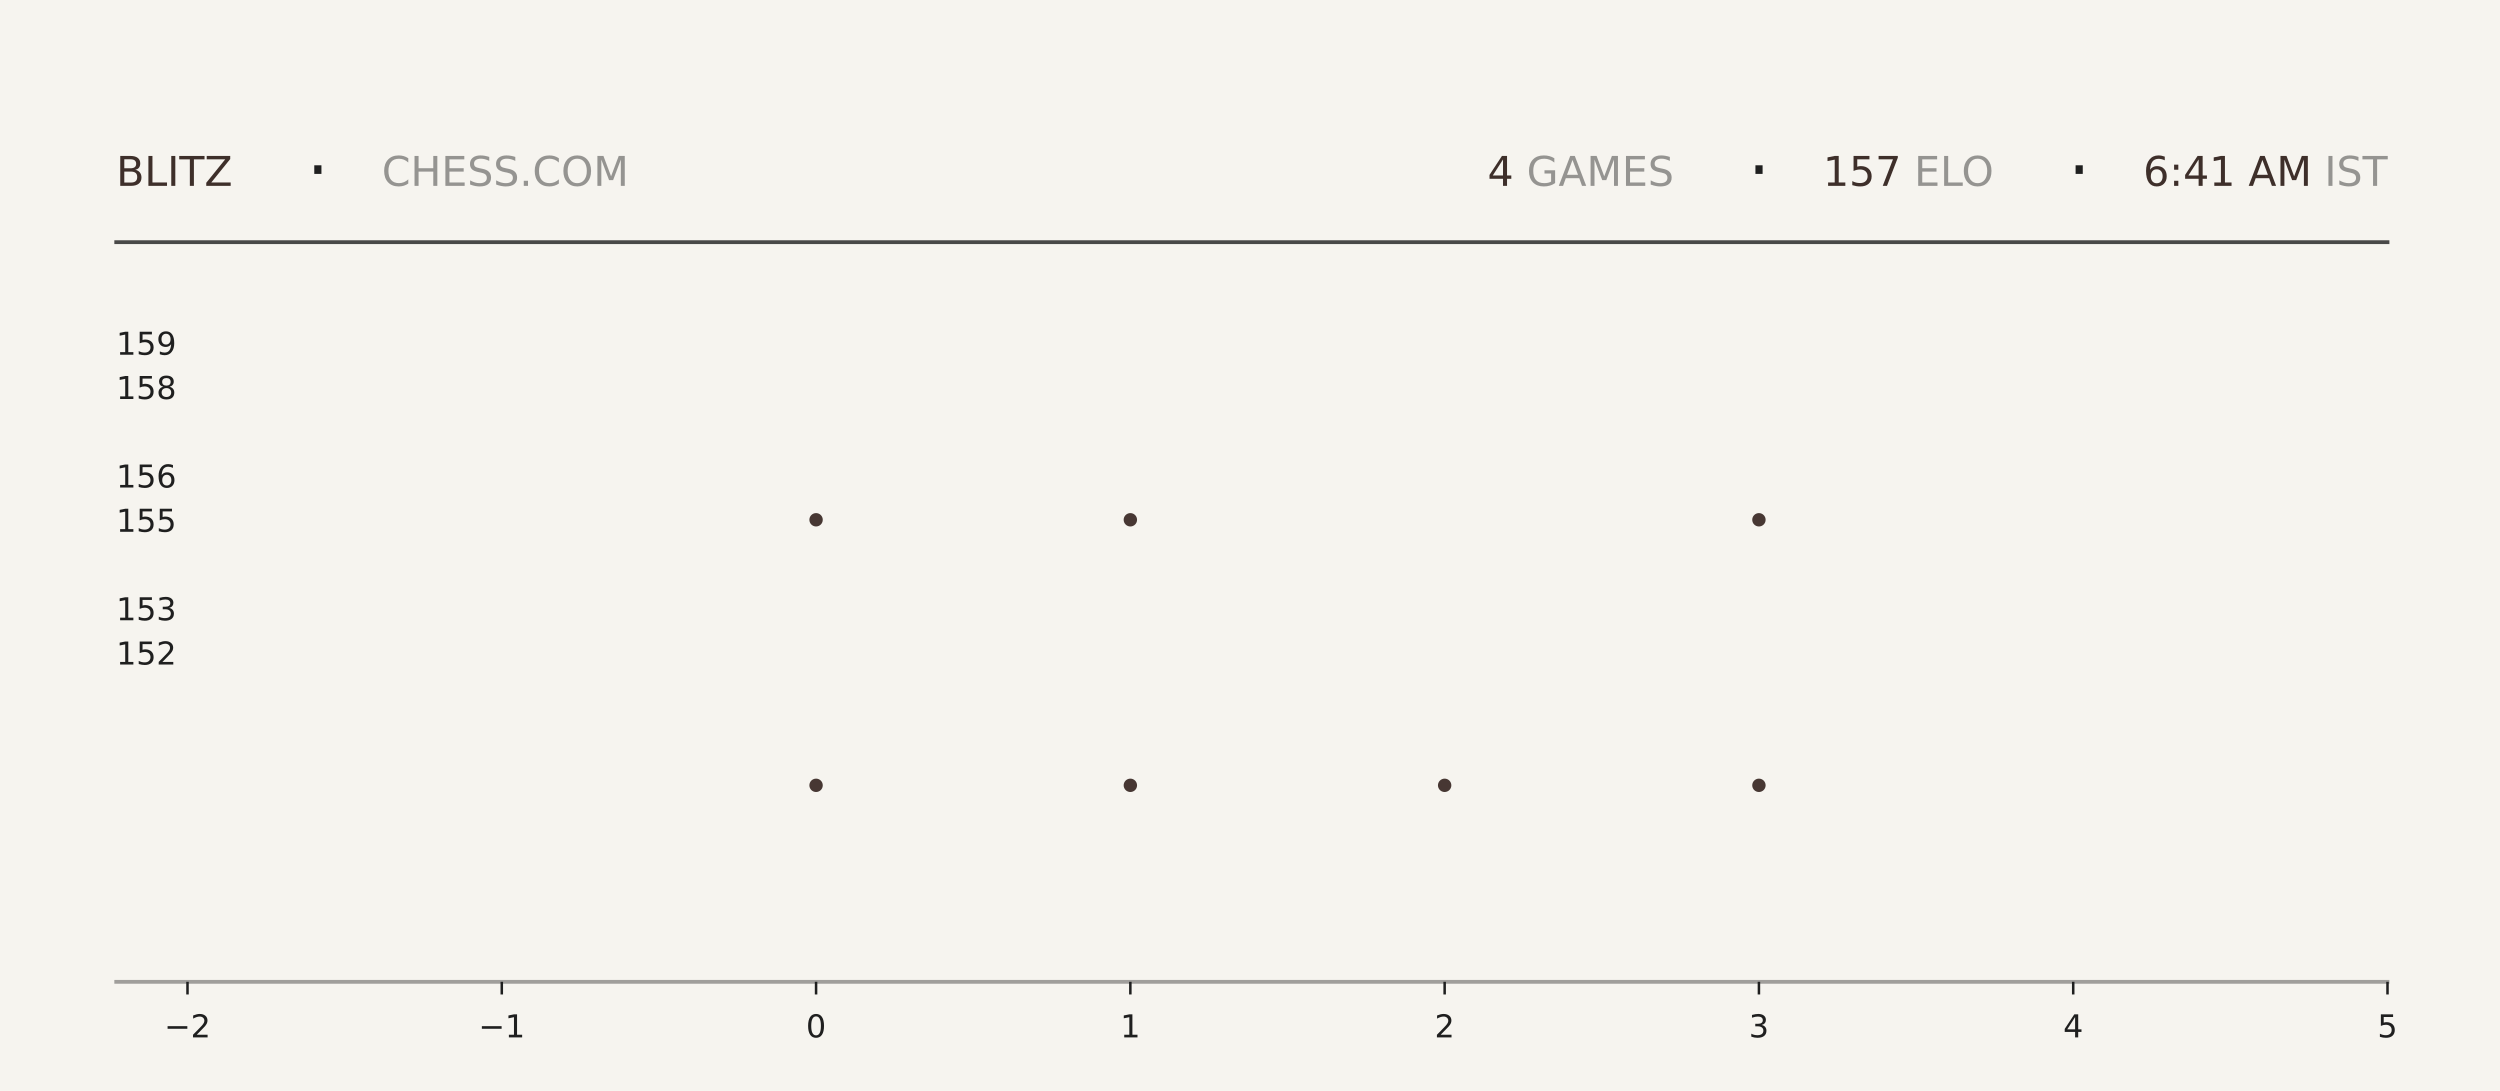
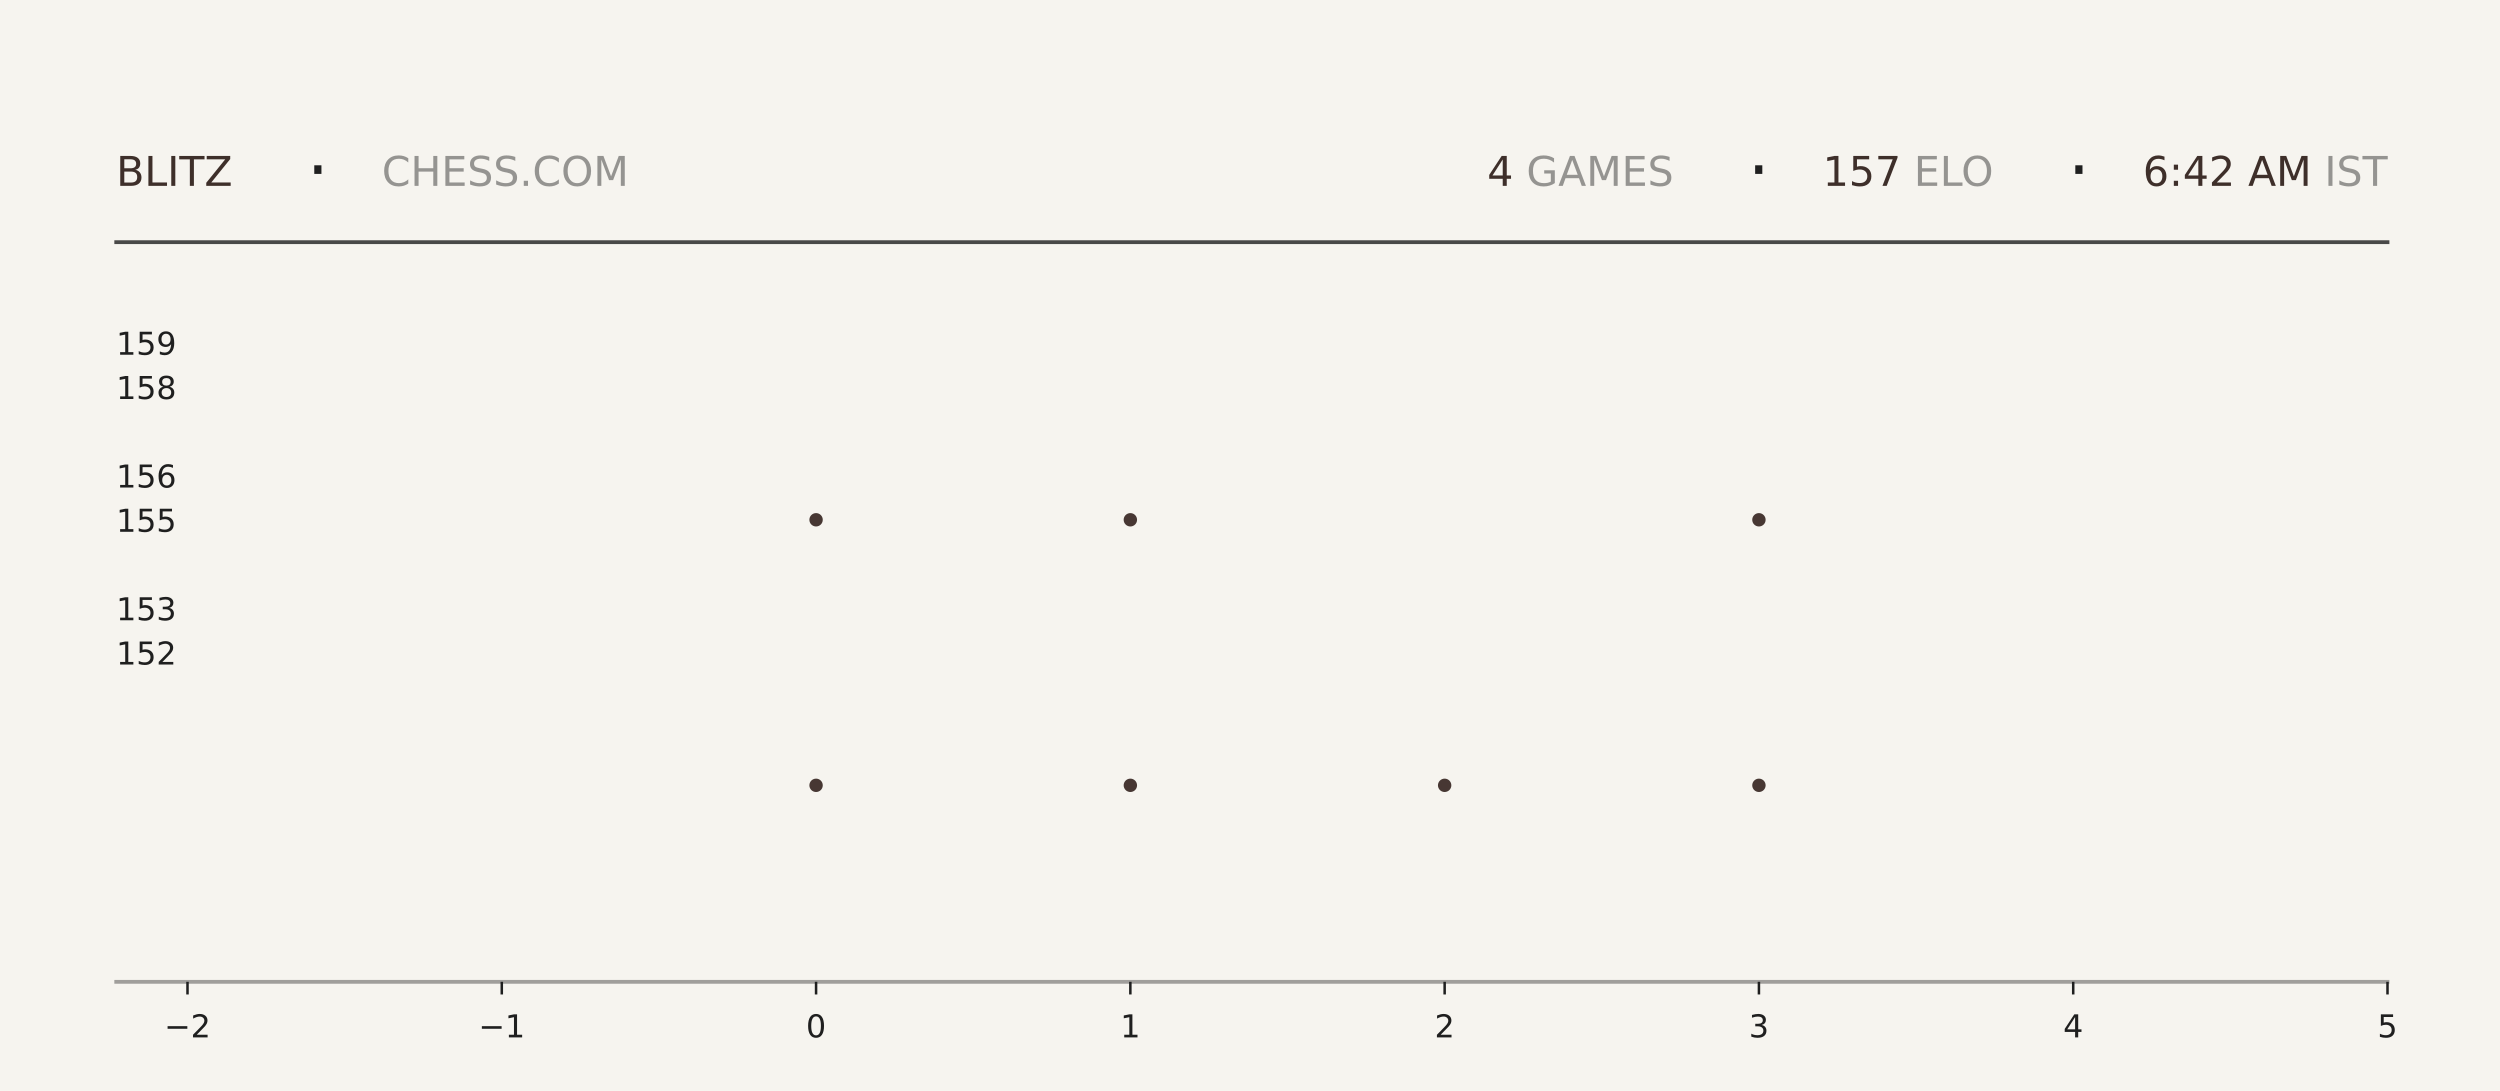
<svg xmlns="http://www.w3.org/2000/svg" xmlns:xlink="http://www.w3.org/1999/xlink" width="792pt" height="345.6pt" viewBox="0 0 792 345.6" version="1.1">
  <defs>
    <style type="text/css">*{stroke-linejoin: round; stroke-linecap: butt}</style>
  </defs>
  <g id="figure_1">
    <g id="patch_1">
      <path d="M 0 345.6  L 792 345.6  L 792 0  L 0 0  z " style="fill: #f6f4ef" />
    </g>
    <g id="axes_1">
      <g id="patch_2">
        <path d="M 59.4 311.04  L 756.36 311.04  L 756.36 103.68  L 59.4 103.68  z " style="fill: #f6f4ef" />
      </g>
      <g id="PathCollection_1">
        <defs>
-           <path id="ma8f3cf71ec" d="M 0 2.121  C 0.563 2.121 1.102 1.898 1.5 1.5  C 1.898 1.102 2.121 0.563 2.121 0  C 2.121 -0.563 1.898 -1.102 1.5 -1.5  C 1.102 -1.898 0.563 -2.121 0 -2.121  C -0.563 -2.121 -1.102 -1.898 -1.5 -1.5  C -1.898 -1.102 -2.121 -0.563 -2.121 0  C -2.121 0.563 -1.898 1.102 -1.5 1.5  C -1.102 1.898 -0.563 2.121 0 2.121  z " />
-         </defs>
-         <g clip-path="url(#pbdb98b096e)">
-           <use xlink:href="#ma8f3cf71ec" x="258.531" y="248.79" style="fill: #3e2f2a; fill-opacity: 0.95" />
-           <use xlink:href="#ma8f3cf71ec" x="258.531" y="164.668" style="fill: #3e2f2a; fill-opacity: 0.95" />
+           <path id="m84ec218c42" d="M 0 2.121  C 0.563 2.121 1.102 1.898 1.5 1.5  C 1.898 1.102 2.121 0.563 2.121 0  C 2.121 -0.563 1.898 -1.102 1.5 -1.5  C 1.102 -1.898 0.563 -2.121 0 -2.121  C -0.563 -2.121 -1.102 -1.898 -1.5 -1.5  C -1.898 -1.102 -2.121 -0.563 -2.121 0  C -2.121 0.563 -1.898 1.102 -1.5 1.5  C -1.102 1.898 -0.563 2.121 0 2.121  z " />
+         </defs>
+         <g clip-path="url(#p50ae152bfb)">
+           <use xlink:href="#m84ec218c42" x="258.531" y="248.79" style="fill: #3e2f2a; fill-opacity: 0.95" />
+           <use xlink:href="#m84ec218c42" x="258.531" y="164.668" style="fill: #3e2f2a; fill-opacity: 0.95" />
        </g>
      </g>
      <g id="PathCollection_2">
-         <g clip-path="url(#pbdb98b096e)">
-           <use xlink:href="#ma8f3cf71ec" x="358.097" y="248.79" style="fill: #3e2f2a; fill-opacity: 0.95" />
-           <use xlink:href="#ma8f3cf71ec" x="358.097" y="164.668" style="fill: #3e2f2a; fill-opacity: 0.95" />
-           <use xlink:href="#ma8f3cf71ec" x="358.097" y="80.547" style="fill: #3e2f2a; fill-opacity: 0.95" />
+         <g clip-path="url(#p50ae152bfb)">
+           <use xlink:href="#m84ec218c42" x="358.097" y="248.79" style="fill: #3e2f2a; fill-opacity: 0.95" />
+           <use xlink:href="#m84ec218c42" x="358.097" y="164.668" style="fill: #3e2f2a; fill-opacity: 0.95" />
+           <use xlink:href="#m84ec218c42" x="358.097" y="80.547" style="fill: #3e2f2a; fill-opacity: 0.95" />
        </g>
      </g>
      <g id="PathCollection_3">
-         <g clip-path="url(#pbdb98b096e)">
-           <use xlink:href="#ma8f3cf71ec" x="457.663" y="248.79" style="fill: #3e2f2a; fill-opacity: 0.95" />
+         <g clip-path="url(#p50ae152bfb)">
+           <use xlink:href="#m84ec218c42" x="457.663" y="248.79" style="fill: #3e2f2a; fill-opacity: 0.95" />
        </g>
      </g>
      <g id="PathCollection_4">
-         <g clip-path="url(#pbdb98b096e)">
-           <use xlink:href="#ma8f3cf71ec" x="557.229" y="248.79" style="fill: #3e2f2a; fill-opacity: 0.95" />
-           <use xlink:href="#ma8f3cf71ec" x="557.229" y="164.668" style="fill: #3e2f2a; fill-opacity: 0.95" />
-           <use xlink:href="#ma8f3cf71ec" x="557.229" y="80.547" style="fill: #3e2f2a; fill-opacity: 0.95" />
+         <g clip-path="url(#p50ae152bfb)">
+           <use xlink:href="#m84ec218c42" x="557.229" y="248.79" style="fill: #3e2f2a; fill-opacity: 0.95" />
+           <use xlink:href="#m84ec218c42" x="557.229" y="164.668" style="fill: #3e2f2a; fill-opacity: 0.95" />
+           <use xlink:href="#m84ec218c42" x="557.229" y="80.547" style="fill: #3e2f2a; fill-opacity: 0.95" />
        </g>
      </g>
      <g id="matplotlib.axis_1">
        <g id="xtick_1">
          <g id="line2d_1">
            <defs>
-               <path id="m5323596ceb" d="M 0 0  L 0 4  " style="stroke: #1f1f1f; stroke-width: 0.8" />
+               <path id="m537d429a22" d="M 0 0  L 0 4  " style="stroke: #1f1f1f; stroke-width: 0.8" />
            </defs>
            <g>
-               <use xlink:href="#m5323596ceb" x="59.4" y="311.04" style="fill: #1f1f1f; stroke: #1f1f1f; stroke-width: 0.8" />
+               <use xlink:href="#m537d429a22" x="59.4" y="311.04" style="fill: #1f1f1f; stroke: #1f1f1f; stroke-width: 0.8" />
            </g>
          </g>
          <g id="text_1">
            <g style="fill: #1f1f1f" transform="translate(52.02891 328.6384) scale(0.1 -0.1)">
              <defs>
                <path id="DejaVuSans-2212" d="M 678 2272  L 4684 2272  L 4684 1741  L 678 1741  L 678 2272  z " transform="scale(0.015625)" />
                <path id="DejaVuSans-32" d="M 1228 531  L 3431 531  L 3431 0  L 469 0  L 469 531  Q 828 903 1448 1529  Q 2069 2156 2228 2338  Q 2531 2678 2651 2914  Q 2772 3150 2772 3378  Q 2772 3750 2511 3984  Q 2250 4219 1831 4219  Q 1534 4219 1204 4116  Q 875 4013 500 3803  L 500 4441  Q 881 4594 1212 4672  Q 1544 4750 1819 4750  Q 2544 4750 2975 4387  Q 3406 4025 3406 3419  Q 3406 3131 3298 2873  Q 3191 2616 2906 2266  Q 2828 2175 2409 1742  Q 1991 1309 1228 531  z " transform="scale(0.015625)" />
              </defs>
              <use xlink:href="#DejaVuSans-2212" />
              <use xlink:href="#DejaVuSans-32" transform="translate(83.78906 0)" />
            </g>
          </g>
        </g>
        <g id="xtick_2">
          <g id="line2d_2">
            <g>
-               <use xlink:href="#m5323596ceb" x="158.966" y="311.04" style="fill: #1f1f1f; stroke: #1f1f1f; stroke-width: 0.8" />
+               <use xlink:href="#m537d429a22" x="158.966" y="311.04" style="fill: #1f1f1f; stroke: #1f1f1f; stroke-width: 0.8" />
            </g>
          </g>
          <g id="text_2">
            <g style="fill: #1f1f1f" transform="translate(151.5946 328.6384) scale(0.1 -0.1)">
              <defs>
                <path id="DejaVuSans-31" d="M 794 531  L 1825 531  L 1825 4091  L 703 3866  L 703 4441  L 1819 4666  L 2450 4666  L 2450 531  L 3481 531  L 3481 0  L 794 0  L 794 531  z " transform="scale(0.015625)" />
              </defs>
              <use xlink:href="#DejaVuSans-2212" />
              <use xlink:href="#DejaVuSans-31" transform="translate(83.78906 0)" />
            </g>
          </g>
        </g>
        <g id="xtick_3">
          <g id="line2d_3">
            <g>
-               <use xlink:href="#m5323596ceb" x="258.531" y="311.04" style="fill: #1f1f1f; stroke: #1f1f1f; stroke-width: 0.8" />
+               <use xlink:href="#m537d429a22" x="258.531" y="311.04" style="fill: #1f1f1f; stroke: #1f1f1f; stroke-width: 0.8" />
            </g>
          </g>
          <g id="text_3">
            <g style="fill: #1f1f1f" transform="translate(255.3502 328.6384) scale(0.1 -0.1)">
              <defs>
                <path id="DejaVuSans-30" d="M 2034 4250  Q 1547 4250 1301 3770  Q 1056 3291 1056 2328  Q 1056 1369 1301 889  Q 1547 409 2034 409  Q 2525 409 2770 889  Q 3016 1369 3016 2328  Q 3016 3291 2770 3770  Q 2525 4250 2034 4250  z M 2034 4750  Q 2819 4750 3233 4129  Q 3647 3509 3647 2328  Q 3647 1150 3233 529  Q 2819 -91 2034 -91  Q 1250 -91 836 529  Q 422 1150 422 2328  Q 422 3509 836 4129  Q 1250 4750 2034 4750  z " transform="scale(0.015625)" />
              </defs>
              <use xlink:href="#DejaVuSans-30" />
            </g>
          </g>
        </g>
        <g id="xtick_4">
          <g id="line2d_4">
            <g>
-               <use xlink:href="#m5323596ceb" x="358.097" y="311.04" style="fill: #1f1f1f; stroke: #1f1f1f; stroke-width: 0.8" />
+               <use xlink:href="#m537d429a22" x="358.097" y="311.04" style="fill: #1f1f1f; stroke: #1f1f1f; stroke-width: 0.8" />
            </g>
          </g>
          <g id="text_4">
            <g style="fill: #1f1f1f" transform="translate(354.9159 328.6384) scale(0.1 -0.1)">
              <use xlink:href="#DejaVuSans-31" />
            </g>
          </g>
        </g>
        <g id="xtick_5">
          <g id="line2d_5">
            <g>
-               <use xlink:href="#m5323596ceb" x="457.663" y="311.04" style="fill: #1f1f1f; stroke: #1f1f1f; stroke-width: 0.8" />
+               <use xlink:href="#m537d429a22" x="457.663" y="311.04" style="fill: #1f1f1f; stroke: #1f1f1f; stroke-width: 0.8" />
            </g>
          </g>
          <g id="text_5">
            <g style="fill: #1f1f1f" transform="translate(454.4816 328.6384) scale(0.1 -0.1)">
              <use xlink:href="#DejaVuSans-32" />
            </g>
          </g>
        </g>
        <g id="xtick_6">
          <g id="line2d_6">
            <g>
-               <use xlink:href="#m5323596ceb" x="557.229" y="311.04" style="fill: #1f1f1f; stroke: #1f1f1f; stroke-width: 0.8" />
+               <use xlink:href="#m537d429a22" x="557.229" y="311.04" style="fill: #1f1f1f; stroke: #1f1f1f; stroke-width: 0.8" />
            </g>
          </g>
          <g id="text_6">
            <g style="fill: #1f1f1f" transform="translate(554.0473 328.6384) scale(0.1 -0.1)">
              <defs>
                <path id="DejaVuSans-33" d="M 2597 2516  Q 3050 2419 3304 2112  Q 3559 1806 3559 1356  Q 3559 666 3084 287  Q 2609 -91 1734 -91  Q 1441 -91 1130 -33  Q 819 25 488 141  L 488 750  Q 750 597 1062 519  Q 1375 441 1716 441  Q 2309 441 2620 675  Q 2931 909 2931 1356  Q 2931 1769 2642 2001  Q 2353 2234 1838 2234  L 1294 2234  L 1294 2753  L 1863 2753  Q 2328 2753 2575 2939  Q 2822 3125 2822 3475  Q 2822 3834 2567 4026  Q 2313 4219 1838 4219  Q 1578 4219 1281 4162  Q 984 4106 628 3988  L 628 4550  Q 988 4650 1302 4700  Q 1616 4750 1894 4750  Q 2613 4750 3031 4423  Q 3450 4097 3450 3541  Q 3450 3153 3228 2886  Q 3006 2619 2597 2516  z " transform="scale(0.015625)" />
              </defs>
              <use xlink:href="#DejaVuSans-33" />
            </g>
          </g>
        </g>
        <g id="xtick_7">
          <g id="line2d_7">
            <g>
-               <use xlink:href="#m5323596ceb" x="656.794" y="311.04" style="fill: #1f1f1f; stroke: #1f1f1f; stroke-width: 0.8" />
+               <use xlink:href="#m537d429a22" x="656.794" y="311.04" style="fill: #1f1f1f; stroke: #1f1f1f; stroke-width: 0.8" />
            </g>
          </g>
          <g id="text_7">
            <g style="fill: #1f1f1f" transform="translate(653.613 328.6384) scale(0.1 -0.1)">
              <defs>
                <path id="DejaVuSans-34" d="M 2419 4116  L 825 1625  L 2419 1625  L 2419 4116  z M 2253 4666  L 3047 4666  L 3047 1625  L 3713 1625  L 3713 1100  L 3047 1100  L 3047 0  L 2419 0  L 2419 1100  L 313 1100  L 313 1709  L 2253 4666  z " transform="scale(0.015625)" />
              </defs>
              <use xlink:href="#DejaVuSans-34" />
            </g>
          </g>
        </g>
        <g id="xtick_8">
          <g id="line2d_8">
            <g>
-               <use xlink:href="#m5323596ceb" x="756.36" y="311.04" style="fill: #1f1f1f; stroke: #1f1f1f; stroke-width: 0.8" />
+               <use xlink:href="#m537d429a22" x="756.36" y="311.04" style="fill: #1f1f1f; stroke: #1f1f1f; stroke-width: 0.8" />
            </g>
          </g>
          <g id="text_8">
            <g style="fill: #1f1f1f" transform="translate(753.1788 328.6384) scale(0.1 -0.1)">
              <defs>
                <path id="DejaVuSans-35" d="M 691 4666  L 3169 4666  L 3169 4134  L 1269 4134  L 1269 2991  Q 1406 3038 1543 3061  Q 1681 3084 1819 3084  Q 2600 3084 3056 2656  Q 3513 2228 3513 1497  Q 3513 744 3044 326  Q 2575 -91 1722 -91  Q 1428 -91 1123 -41  Q 819 9 494 109  L 494 744  Q 775 591 1075 516  Q 1375 441 1709 441  Q 2250 441 2565 725  Q 2881 1009 2881 1497  Q 2881 1984 2565 2268  Q 2250 2553 1709 2553  Q 1456 2553 1204 2497  Q 953 2441 691 2322  L 691 4666  z " transform="scale(0.015625)" />
              </defs>
              <use xlink:href="#DejaVuSans-35" />
            </g>
          </g>
        </g>
      </g>
      <g id="matplotlib.axis_2">
        <g id="ytick_1">
          <g id="line2d_9" />
          <g id="text_9">
            <g style="fill: #1f1f1f" transform="translate(36.8125 210.5283) scale(0.1 -0.1)">
              <use xlink:href="#DejaVuSans-31" />
              <use xlink:href="#DejaVuSans-35" transform="translate(63.62305 0)" />
              <use xlink:href="#DejaVuSans-32" transform="translate(127.2461 0)" />
            </g>
          </g>
        </g>
        <g id="ytick_2">
          <g id="line2d_10" />
          <g id="text_10">
            <g style="fill: #1f1f1f" transform="translate(36.8125 196.508) scale(0.1 -0.1)">
              <use xlink:href="#DejaVuSans-31" />
              <use xlink:href="#DejaVuSans-35" transform="translate(63.62305 0)" />
              <use xlink:href="#DejaVuSans-33" transform="translate(127.2461 0)" />
            </g>
          </g>
        </g>
        <g id="ytick_3">
          <g id="line2d_11" />
          <g id="text_11">
            <g style="fill: #1f1f1f" transform="translate(36.8125 168.4675) scale(0.1 -0.1)">
              <use xlink:href="#DejaVuSans-31" />
              <use xlink:href="#DejaVuSans-35" transform="translate(63.62305 0)" />
              <use xlink:href="#DejaVuSans-35" transform="translate(127.2461 0)" />
            </g>
          </g>
        </g>
        <g id="ytick_4">
          <g id="line2d_12" />
          <g id="text_12">
            <g style="fill: #1f1f1f" transform="translate(36.8125 154.4472) scale(0.1 -0.1)">
              <defs>
                <path id="DejaVuSans-36" d="M 2113 2584  Q 1688 2584 1439 2293  Q 1191 2003 1191 1497  Q 1191 994 1439 701  Q 1688 409 2113 409  Q 2538 409 2786 701  Q 3034 994 3034 1497  Q 3034 2003 2786 2293  Q 2538 2584 2113 2584  z M 3366 4563  L 3366 3988  Q 3128 4100 2886 4159  Q 2644 4219 2406 4219  Q 1781 4219 1451 3797  Q 1122 3375 1075 2522  Q 1259 2794 1537 2939  Q 1816 3084 2150 3084  Q 2853 3084 3261 2657  Q 3669 2231 3669 1497  Q 3669 778 3244 343  Q 2819 -91 2113 -91  Q 1303 -91 875 529  Q 447 1150 447 2328  Q 447 3434 972 4092  Q 1497 4750 2381 4750  Q 2619 4750 2861 4703  Q 3103 4656 3366 4563  z " transform="scale(0.015625)" />
              </defs>
              <use xlink:href="#DejaVuSans-31" />
              <use xlink:href="#DejaVuSans-35" transform="translate(63.62305 0)" />
              <use xlink:href="#DejaVuSans-36" transform="translate(127.2461 0)" />
            </g>
          </g>
        </g>
        <g id="ytick_5">
          <g id="line2d_13" />
          <g id="text_13">
            <g style="fill: #1f1f1f" transform="translate(36.8125 126.4066) scale(0.1 -0.1)">
              <defs>
                <path id="DejaVuSans-38" d="M 2034 2216  Q 1584 2216 1326 1975  Q 1069 1734 1069 1313  Q 1069 891 1326 650  Q 1584 409 2034 409  Q 2484 409 2743 651  Q 3003 894 3003 1313  Q 3003 1734 2745 1975  Q 2488 2216 2034 2216  z M 1403 2484  Q 997 2584 770 2862  Q 544 3141 544 3541  Q 544 4100 942 4425  Q 1341 4750 2034 4750  Q 2731 4750 3128 4425  Q 3525 4100 3525 3541  Q 3525 3141 3298 2862  Q 3072 2584 2669 2484  Q 3125 2378 3379 2068  Q 3634 1759 3634 1313  Q 3634 634 3220 271  Q 2806 -91 2034 -91  Q 1263 -91 848 271  Q 434 634 434 1313  Q 434 1759 690 2068  Q 947 2378 1403 2484  z M 1172 3481  Q 1172 3119 1398 2916  Q 1625 2713 2034 2713  Q 2441 2713 2670 2916  Q 2900 3119 2900 3481  Q 2900 3844 2670 4047  Q 2441 4250 2034 4250  Q 1625 4250 1398 4047  Q 1172 3844 1172 3481  z " transform="scale(0.015625)" />
              </defs>
              <use xlink:href="#DejaVuSans-31" />
              <use xlink:href="#DejaVuSans-35" transform="translate(63.62305 0)" />
              <use xlink:href="#DejaVuSans-38" transform="translate(127.2461 0)" />
            </g>
          </g>
        </g>
        <g id="ytick_6">
          <g id="line2d_14" />
          <g id="text_14">
            <g style="fill: #1f1f1f" transform="translate(36.8125 112.3863) scale(0.1 -0.1)">
              <defs>
                <path id="DejaVuSans-39" d="M 703 97  L 703 672  Q 941 559 1184 500  Q 1428 441 1663 441  Q 2288 441 2617 861  Q 2947 1281 2994 2138  Q 2813 1869 2534 1725  Q 2256 1581 1919 1581  Q 1219 1581 811 2004  Q 403 2428 403 3163  Q 403 3881 828 4315  Q 1253 4750 1959 4750  Q 2769 4750 3195 4129  Q 3622 3509 3622 2328  Q 3622 1225 3098 567  Q 2575 -91 1691 -91  Q 1453 -91 1209 -44  Q 966 3 703 97  z M 1959 2075  Q 2384 2075 2632 2365  Q 2881 2656 2881 3163  Q 2881 3666 2632 3958  Q 2384 4250 1959 4250  Q 1534 4250 1286 3958  Q 1038 3666 1038 3163  Q 1038 2656 1286 2365  Q 1534 2075 1959 2075  z " transform="scale(0.015625)" />
              </defs>
              <use xlink:href="#DejaVuSans-31" />
              <use xlink:href="#DejaVuSans-35" transform="translate(63.62305 0)" />
              <use xlink:href="#DejaVuSans-39" transform="translate(127.2461 0)" />
            </g>
          </g>
        </g>
      </g>
    </g>
    <g id="line2d_15">
      <path d="M 36.82 76.723  L 756.36 76.723  " style="fill: none; stroke: #1f1f1f; stroke-opacity: 0.8; stroke-width: 1.2; stroke-linecap: square" />
    </g>
    <g id="line2d_16">
      <path d="M 36.82 311.04  L 756.36 311.04  " style="fill: none; stroke: #1f1f1f; stroke-opacity: 0.4; stroke-width: 1.2; stroke-linecap: square" />
    </g>
    <g id="text_15">
      <g style="fill: #3e2f2a" transform="translate(36.82 58.88319) scale(0.13 -0.13)">
        <defs>
          <path id="DejaVuSans-42" d="M 1259 2228  L 1259 519  L 2272 519  Q 2781 519 3026 730  Q 3272 941 3272 1375  Q 3272 1813 3026 2020  Q 2781 2228 2272 2228  L 1259 2228  z M 1259 4147  L 1259 2741  L 2194 2741  Q 2656 2741 2882 2914  Q 3109 3088 3109 3444  Q 3109 3797 2882 3972  Q 2656 4147 2194 4147  L 1259 4147  z M 628 4666  L 2241 4666  Q 2963 4666 3353 4366  Q 3744 4066 3744 3513  Q 3744 3084 3544 2831  Q 3344 2578 2956 2516  Q 3422 2416 3680 2098  Q 3938 1781 3938 1306  Q 3938 681 3513 340  Q 3088 0 2303 0  L 628 0  L 628 4666  z " transform="scale(0.015625)" />
          <path id="DejaVuSans-4c" d="M 628 4666  L 1259 4666  L 1259 531  L 3531 531  L 3531 0  L 628 0  L 628 4666  z " transform="scale(0.015625)" />
          <path id="DejaVuSans-49" d="M 628 4666  L 1259 4666  L 1259 0  L 628 0  L 628 4666  z " transform="scale(0.015625)" />
          <path id="DejaVuSans-54" d="M -19 4666  L 3928 4666  L 3928 4134  L 2272 4134  L 2272 0  L 1638 0  L 1638 4134  L -19 4134  L -19 4666  z " transform="scale(0.015625)" />
          <path id="DejaVuSans-5a" d="M 359 4666  L 4025 4666  L 4025 4184  L 1075 531  L 4097 531  L 4097 0  L 288 0  L 288 481  L 3238 4134  L 359 4134  L 359 4666  z " transform="scale(0.015625)" />
        </defs>
        <use xlink:href="#DejaVuSans-42" />
        <use xlink:href="#DejaVuSans-4c" transform="translate(68.60352 0)" />
        <use xlink:href="#DejaVuSans-49" transform="translate(124.3164 0)" />
        <use xlink:href="#DejaVuSans-54" transform="translate(153.8086 0)" />
        <use xlink:href="#DejaVuSans-5a" transform="translate(214.8926 0)" />
      </g>
    </g>
    <g id="text_16">
      <g style="fill: #1f1f1f" transform="translate(97.21 61.36662) scale(0.22 -0.22)">
        <defs>
          <path id="DejaVuSans-b7" d="M 684 2619  L 1344 2619  L 1344 1825  L 684 1825  L 684 2619  z " transform="scale(0.015625)" />
        </defs>
        <use xlink:href="#DejaVuSans-b7" />
      </g>
    </g>
    <g id="text_17">
      <g style="fill: #1f1f1f; opacity: 0.45" transform="translate(120.97 58.88319) scale(0.13 -0.13)">
        <defs>
          <path id="DejaVuSans-43" d="M 4122 4306  L 4122 3641  Q 3803 3938 3442 4084  Q 3081 4231 2675 4231  Q 1875 4231 1450 3742  Q 1025 3253 1025 2328  Q 1025 1406 1450 917  Q 1875 428 2675 428  Q 3081 428 3442 575  Q 3803 722 4122 1019  L 4122 359  Q 3791 134 3420 21  Q 3050 -91 2638 -91  Q 1578 -91 968 557  Q 359 1206 359 2328  Q 359 3453 968 4101  Q 1578 4750 2638 4750  Q 3056 4750 3426 4639  Q 3797 4528 4122 4306  z " transform="scale(0.015625)" />
          <path id="DejaVuSans-48" d="M 628 4666  L 1259 4666  L 1259 2753  L 3553 2753  L 3553 4666  L 4184 4666  L 4184 0  L 3553 0  L 3553 2222  L 1259 2222  L 1259 0  L 628 0  L 628 4666  z " transform="scale(0.015625)" />
          <path id="DejaVuSans-45" d="M 628 4666  L 3578 4666  L 3578 4134  L 1259 4134  L 1259 2753  L 3481 2753  L 3481 2222  L 1259 2222  L 1259 531  L 3634 531  L 3634 0  L 628 0  L 628 4666  z " transform="scale(0.015625)" />
          <path id="DejaVuSans-53" d="M 3425 4513  L 3425 3897  Q 3066 4069 2747 4153  Q 2428 4238 2131 4238  Q 1616 4238 1336 4038  Q 1056 3838 1056 3469  Q 1056 3159 1242 3001  Q 1428 2844 1947 2747  L 2328 2669  Q 3034 2534 3370 2195  Q 3706 1856 3706 1288  Q 3706 609 3251 259  Q 2797 -91 1919 -91  Q 1588 -91 1214 -16  Q 841 59 441 206  L 441 856  Q 825 641 1194 531  Q 1563 422 1919 422  Q 2459 422 2753 634  Q 3047 847 3047 1241  Q 3047 1584 2836 1778  Q 2625 1972 2144 2069  L 1759 2144  Q 1053 2284 737 2584  Q 422 2884 422 3419  Q 422 4038 858 4394  Q 1294 4750 2059 4750  Q 2388 4750 2728 4690  Q 3069 4631 3425 4513  z " transform="scale(0.015625)" />
          <path id="DejaVuSans-2e" d="M 684 794  L 1344 794  L 1344 0  L 684 0  L 684 794  z " transform="scale(0.015625)" />
          <path id="DejaVuSans-4f" d="M 2522 4238  Q 1834 4238 1429 3725  Q 1025 3213 1025 2328  Q 1025 1447 1429 934  Q 1834 422 2522 422  Q 3209 422 3611 934  Q 4013 1447 4013 2328  Q 4013 3213 3611 3725  Q 3209 4238 2522 4238  z M 2522 4750  Q 3503 4750 4090 4092  Q 4678 3434 4678 2328  Q 4678 1225 4090 567  Q 3503 -91 2522 -91  Q 1538 -91 948 565  Q 359 1222 359 2328  Q 359 3434 948 4092  Q 1538 4750 2522 4750  z " transform="scale(0.015625)" />
          <path id="DejaVuSans-4d" d="M 628 4666  L 1569 4666  L 2759 1491  L 3956 4666  L 4897 4666  L 4897 0  L 4281 0  L 4281 4097  L 3078 897  L 2444 897  L 1241 4097  L 1241 0  L 628 0  L 628 4666  z " transform="scale(0.015625)" />
        </defs>
        <use xlink:href="#DejaVuSans-43" />
        <use xlink:href="#DejaVuSans-48" transform="translate(69.82422 0)" />
        <use xlink:href="#DejaVuSans-45" transform="translate(145.0195 0)" />
        <use xlink:href="#DejaVuSans-53" transform="translate(208.2031 0)" />
        <use xlink:href="#DejaVuSans-53" transform="translate(271.6797 0)" />
        <use xlink:href="#DejaVuSans-2e" transform="translate(335.1562 0)" />
        <use xlink:href="#DejaVuSans-43" transform="translate(366.9434 0)" />
        <use xlink:href="#DejaVuSans-4f" transform="translate(436.7676 0)" />
        <use xlink:href="#DejaVuSans-4d" transform="translate(515.4785 0)" />
      </g>
    </g>
    <g id="text_18">
-       <g style="fill: #3e2f2a" transform="translate(471.24 58.88319) scale(0.13 -0.13)">
+       <g style="fill: #3e2f2a" transform="translate(471.15 58.88319) scale(0.13 -0.13)">
        <use xlink:href="#DejaVuSans-34" />
      </g>
    </g>
    <g id="text_19">
-       <g style="fill: #1f1f1f; opacity: 0.45" transform="translate(479.52 58.88319) scale(0.13 -0.13)">
+       <g style="fill: #1f1f1f; opacity: 0.45" transform="translate(479.43 58.88319) scale(0.13 -0.13)">
        <defs>
          <path id="DejaVuSans-20" transform="scale(0.015625)" />
          <path id="DejaVuSans-47" d="M 3809 666  L 3809 1919  L 2778 1919  L 2778 2438  L 4434 2438  L 4434 434  Q 4069 175 3628 42  Q 3188 -91 2688 -91  Q 1594 -91 976 548  Q 359 1188 359 2328  Q 359 3472 976 4111  Q 1594 4750 2688 4750  Q 3144 4750 3555 4637  Q 3966 4525 4313 4306  L 4313 3634  Q 3963 3931 3569 4081  Q 3175 4231 2741 4231  Q 1884 4231 1454 3753  Q 1025 3275 1025 2328  Q 1025 1384 1454 906  Q 1884 428 2741 428  Q 3075 428 3337 486  Q 3600 544 3809 666  z " transform="scale(0.015625)" />
          <path id="DejaVuSans-41" d="M 2188 4044  L 1331 1722  L 3047 1722  L 2188 4044  z M 1831 4666  L 2547 4666  L 4325 0  L 3669 0  L 3244 1197  L 1141 1197  L 716 0  L 50 0  L 1831 4666  z " transform="scale(0.015625)" />
        </defs>
        <use xlink:href="#DejaVuSans-20" />
        <use xlink:href="#DejaVuSans-47" transform="translate(31.78711 0)" />
        <use xlink:href="#DejaVuSans-41" transform="translate(109.2773 0)" />
        <use xlink:href="#DejaVuSans-4d" transform="translate(177.6855 0)" />
        <use xlink:href="#DejaVuSans-45" transform="translate(263.9648 0)" />
        <use xlink:href="#DejaVuSans-53" transform="translate(327.1484 0)" />
      </g>
    </g>
    <g id="text_20">
-       <g style="fill: #1f1f1f" transform="translate(553.77 61.36662) scale(0.22 -0.22)">
+       <g style="fill: #1f1f1f" transform="translate(553.68 61.36662) scale(0.22 -0.22)">
        <use xlink:href="#DejaVuSans-b7" />
      </g>
    </g>
    <g id="text_21">
-       <g style="fill: #3e2f2a" transform="translate(577.53 58.88319) scale(0.13 -0.13)">
+       <g style="fill: #3e2f2a" transform="translate(577.44 58.88319) scale(0.13 -0.13)">
        <defs>
          <path id="DejaVuSans-37" d="M 525 4666  L 3525 4666  L 3525 4397  L 1831 0  L 1172 0  L 2766 4134  L 525 4134  L 525 4666  z " transform="scale(0.015625)" />
        </defs>
        <use xlink:href="#DejaVuSans-31" />
        <use xlink:href="#DejaVuSans-35" transform="translate(63.62305 0)" />
        <use xlink:href="#DejaVuSans-37" transform="translate(127.2461 0)" />
      </g>
    </g>
    <g id="text_22">
-       <g style="fill: #1f1f1f; opacity: 0.45" transform="translate(602.28 58.88319) scale(0.13 -0.13)">
+       <g style="fill: #1f1f1f; opacity: 0.45" transform="translate(602.19 58.88319) scale(0.13 -0.13)">
        <use xlink:href="#DejaVuSans-20" />
        <use xlink:href="#DejaVuSans-45" transform="translate(31.78711 0)" />
        <use xlink:href="#DejaVuSans-4c" transform="translate(94.9707 0)" />
        <use xlink:href="#DejaVuSans-4f" transform="translate(147.0586 0)" />
      </g>
    </g>
    <g id="text_23">
-       <g style="fill: #1f1f1f" transform="translate(655.2 61.36662) scale(0.22 -0.22)">
+       <g style="fill: #1f1f1f" transform="translate(655.11 61.36662) scale(0.22 -0.22)">
        <use xlink:href="#DejaVuSans-b7" />
      </g>
    </g>
    <g id="text_24">
-       <g style="fill: #3e2f2a" transform="translate(678.96 58.88319) scale(0.13 -0.13)">
+       <g style="fill: #3e2f2a" transform="translate(678.87 58.88319) scale(0.13 -0.13)">
        <defs>
          <path id="DejaVuSans-3a" d="M 750 794  L 1409 794  L 1409 0  L 750 0  L 750 794  z M 750 3309  L 1409 3309  L 1409 2516  L 750 2516  L 750 3309  z " transform="scale(0.015625)" />
        </defs>
        <use xlink:href="#DejaVuSans-36" />
        <use xlink:href="#DejaVuSans-3a" transform="translate(63.62305 0)" />
        <use xlink:href="#DejaVuSans-34" transform="translate(97.31445 0)" />
-         <use xlink:href="#DejaVuSans-31" transform="translate(160.9375 0)" />
+         <use xlink:href="#DejaVuSans-32" transform="translate(160.9375 0)" />
        <use xlink:href="#DejaVuSans-20" transform="translate(224.5605 0)" />
        <use xlink:href="#DejaVuSans-41" transform="translate(256.3477 0)" />
        <use xlink:href="#DejaVuSans-4d" transform="translate(324.7559 0)" />
      </g>
    </g>
    <g id="text_25">
      <g style="fill: #1f1f1f; opacity: 0.45" transform="translate(732.24 58.88319) scale(0.13 -0.13)">
        <use xlink:href="#DejaVuSans-20" />
        <use xlink:href="#DejaVuSans-49" transform="translate(31.78711 0)" />
        <use xlink:href="#DejaVuSans-53" transform="translate(61.2793 0)" />
        <use xlink:href="#DejaVuSans-54" transform="translate(124.7559 0)" />
      </g>
    </g>
  </g>
  <defs>
-     <clipPath id="pbdb98b096e">
+     <clipPath id="p50ae152bfb">
      <rect x="59.4" y="103.68" width="696.96" height="207.36" />
    </clipPath>
  </defs>
</svg>
